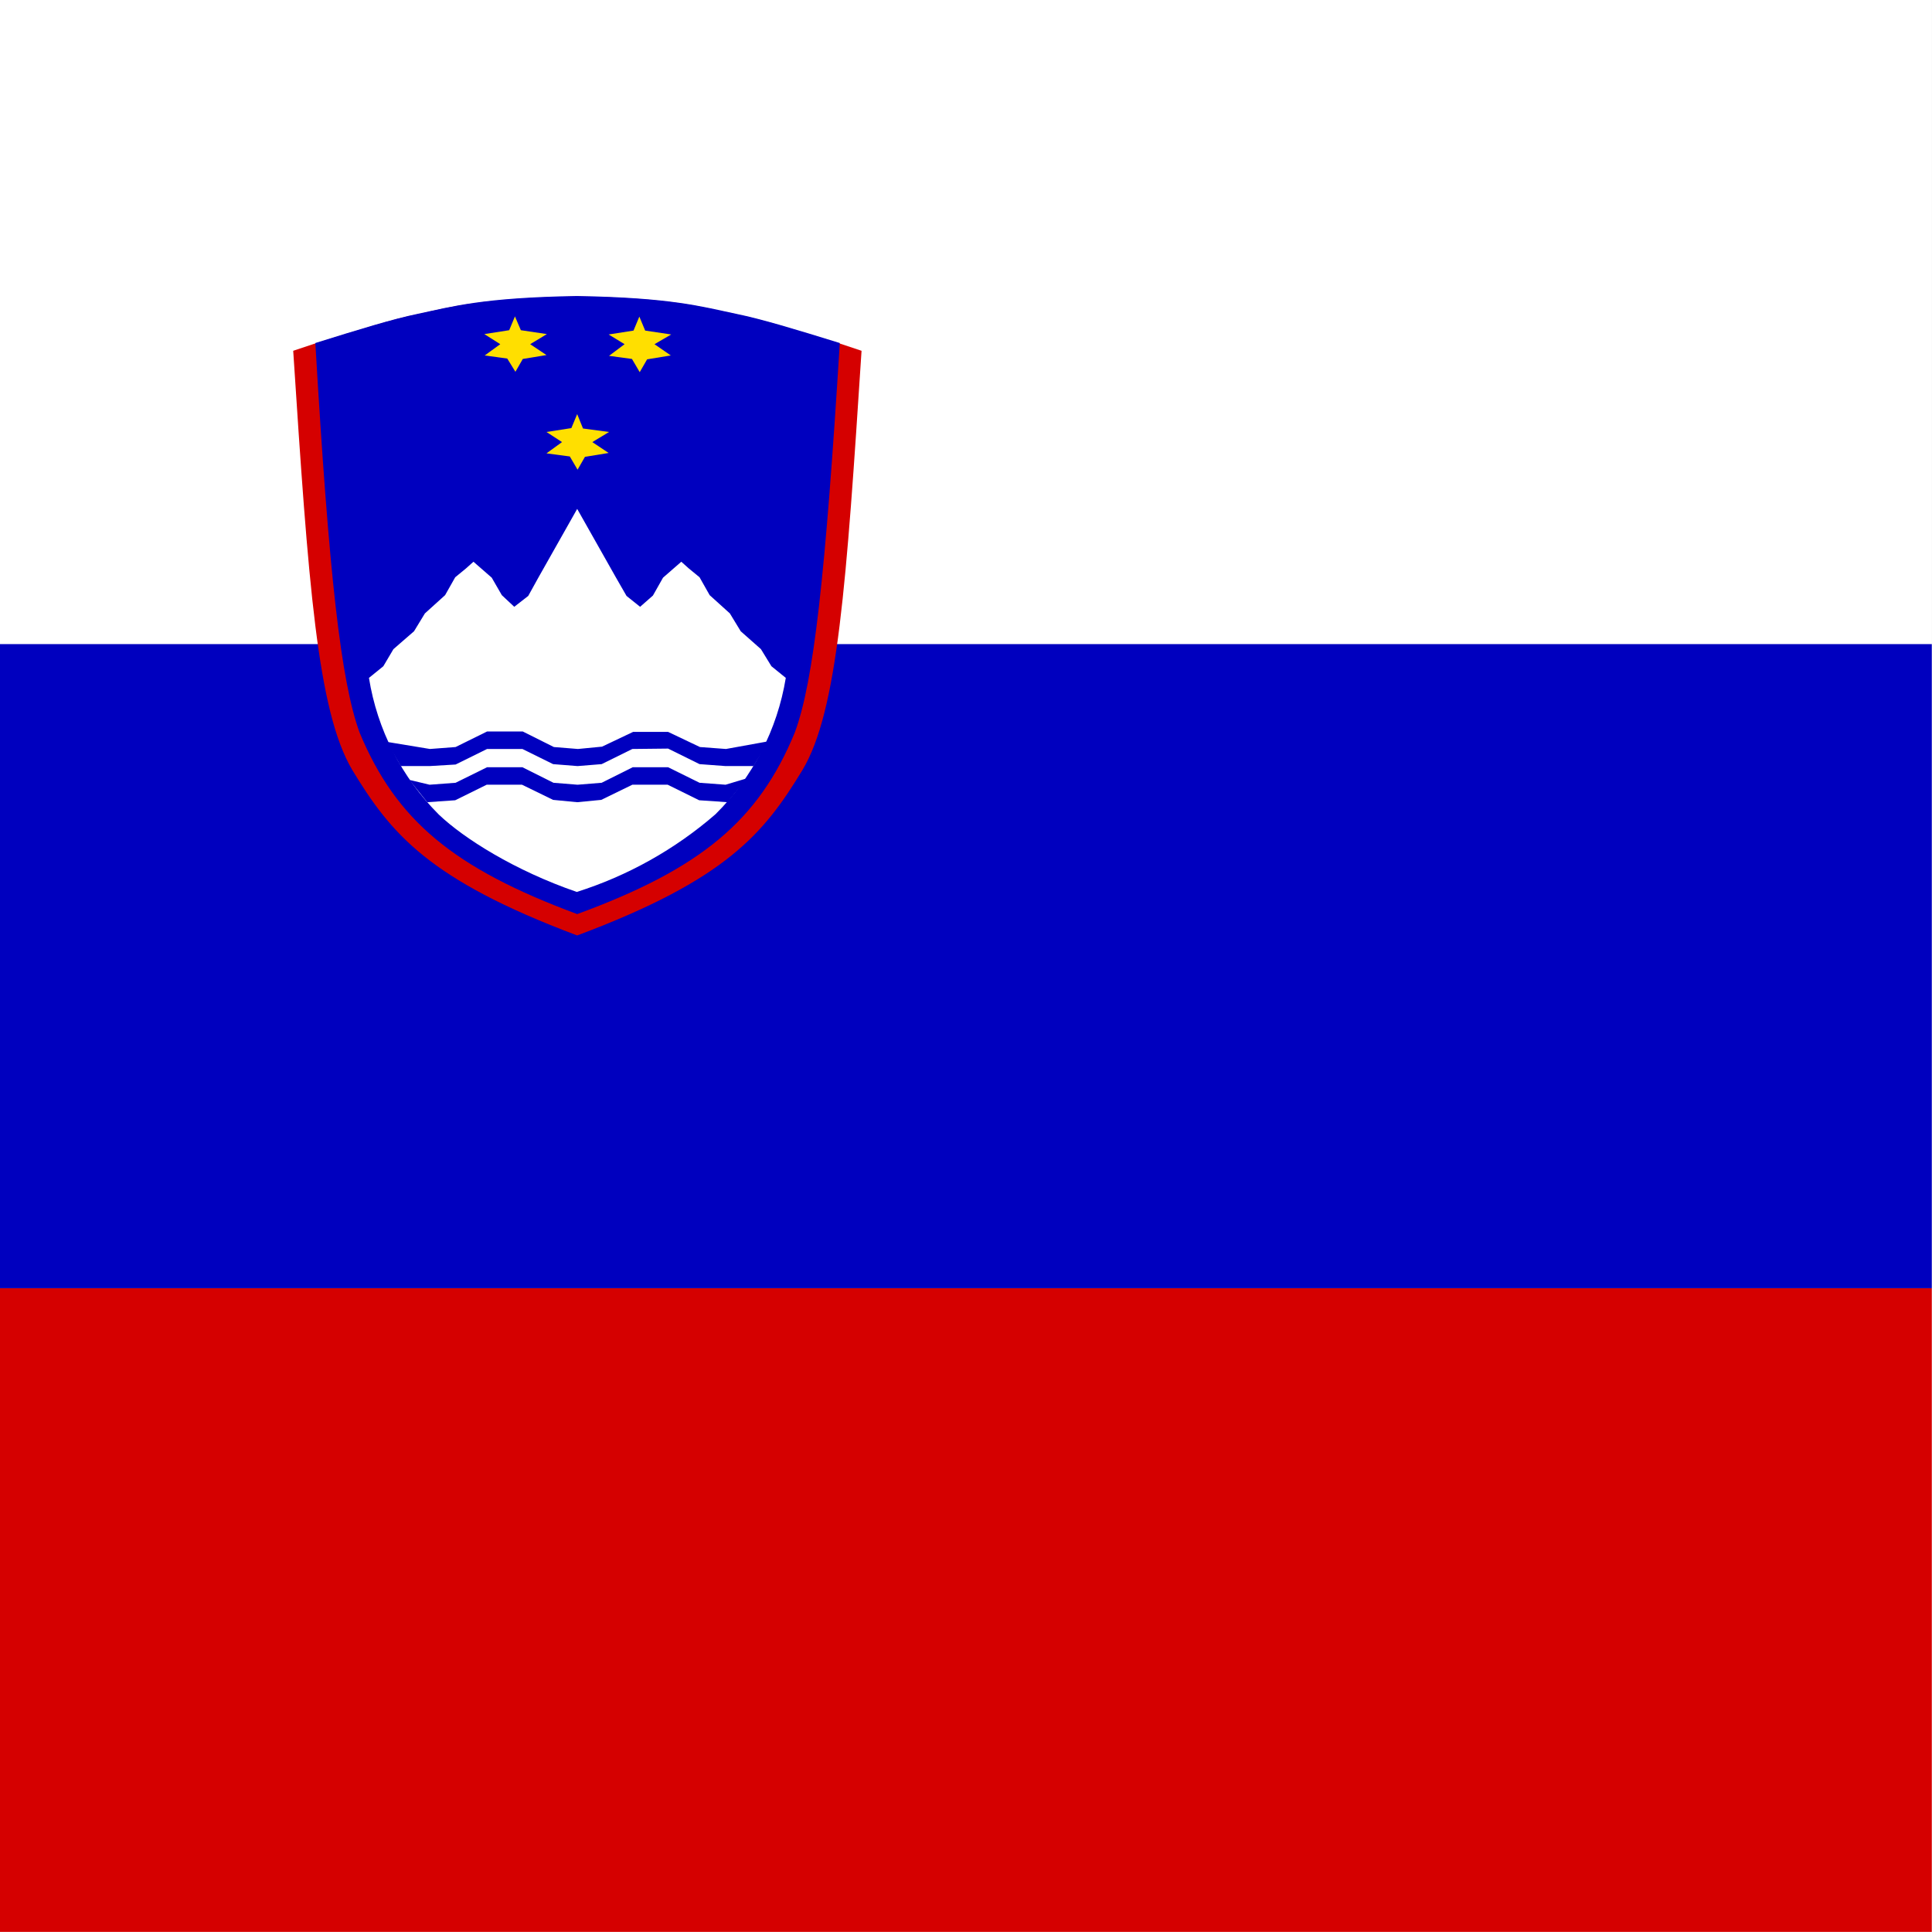
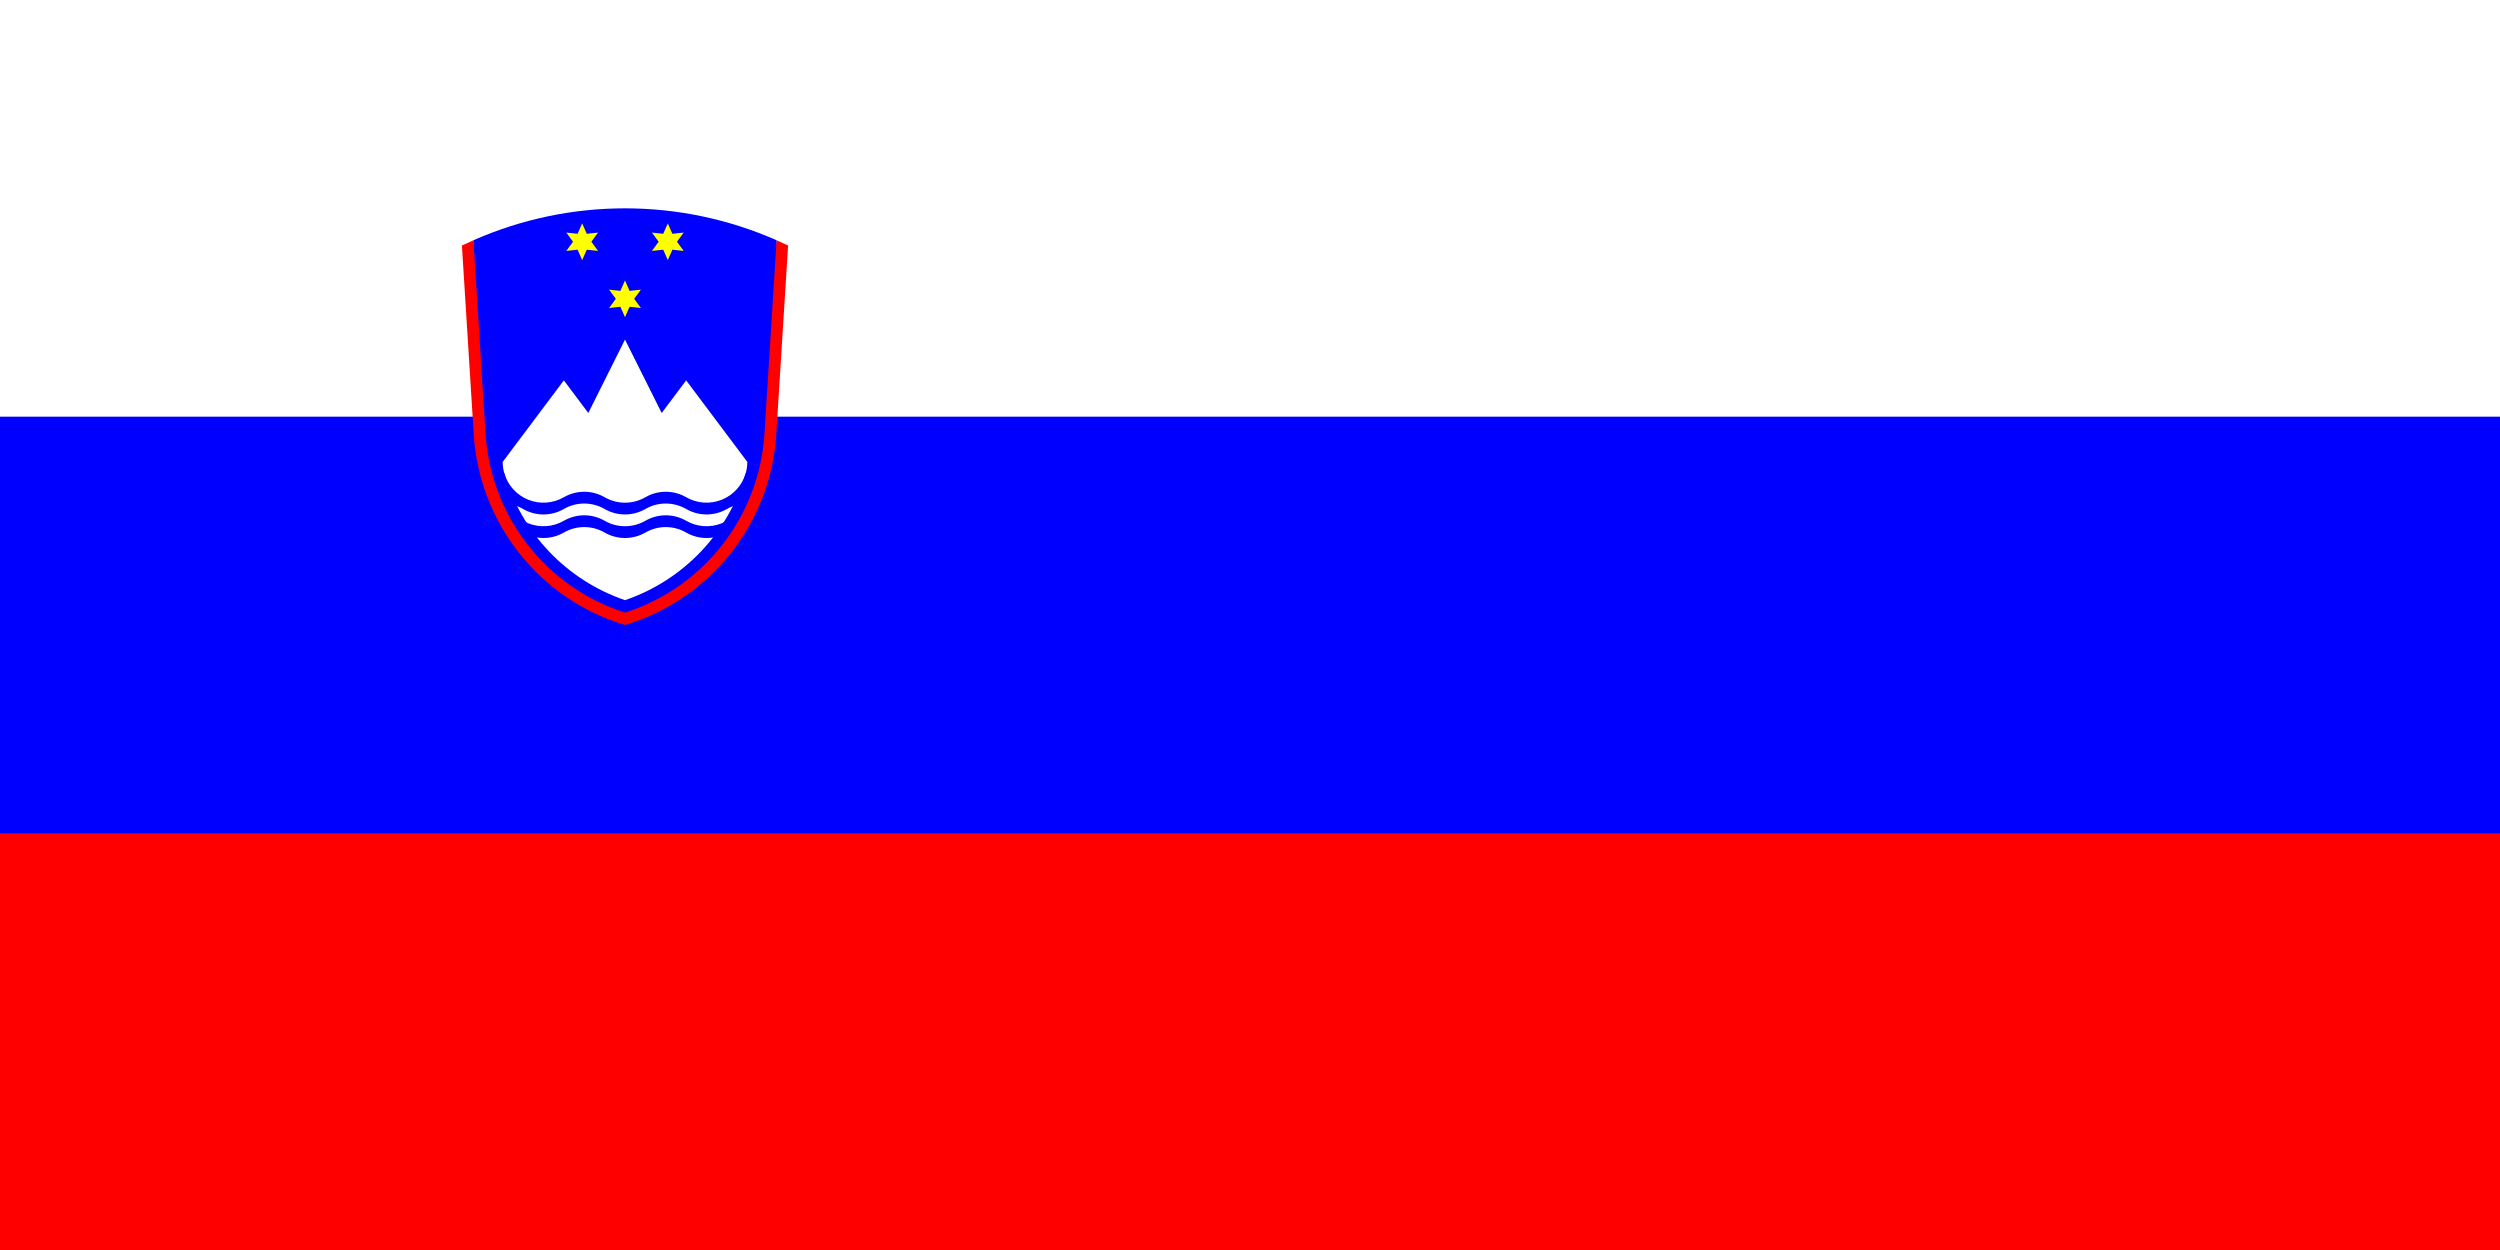
- <svg xmlns="http://www.w3.org/2000/svg" viewBox="0 0 512 512">
-   <defs>
-     <clipPath id="si-a">
-       <path fill-opacity=".7" d="M60.2 0h497.3v497.3H60.2z" />
-     </clipPath>
-   </defs>
-   <g fill-rule="evenodd" stroke-width="1pt" clip-path="url(#si-a)" transform="translate(-62)scale(1.0295)">
-     <path fill="#fff" d="M0 0h994.7v497.3H0z" />
-     <path fill="#d50000" d="M0 331.6h994.7v165.7H0z" />
-     <path fill="#0000bf" d="M0 165.8h994.7v165.8H0z" />
-     <path fill="#d50000" d="M282 90.3c-3.9 59.9-6.1 92.7-15.2 107.9-9.9 16.3-19.5 28.2-58 42.6-38.4-14.4-48-26.3-57.9-42.6-9-15.2-11.3-48-15.2-107.9l5.7-1.9c11.4-3.5 20-6.3 26.3-7.5 9-2 16.7-4.1 41-4.6 24.3.4 32 2.7 41 4.6 6.4 1.3 15.3 4 26.6 7.5z" />
-     <path fill="#0000bf" d="M276.4 88.3c-3.7 59.8-6.7 87.2-11.6 100.3-9.3 22.6-24.1 35-56 46.7-31.8-11.8-46.6-24.1-56-46.7-4.8-13.1-7.9-40.4-11.4-100.3 11.2-3.5 20-6.2 26.3-7.5 9-1.9 16.7-4.2 41-4.6 24.3.4 32.1 2.7 41.1 4.6 6.4 1.3 15.3 4 26.6 7.5" />
-     <path fill="#ffdf00" d="m208.8 106.6 1.5 3.7 6.7.9-4.3 2.6 4.2 2.8-6.1 1-1.9 3.3-2-3.4-6-.8 4-2.9-4-2.6 6.4-1z" />
-     <path fill="#fff" d="m262.5 174.5-3.7-3-2.7-4.4-5.2-4.6-2.8-4.6-5.2-4.7-2.6-4.6-2.8-2.3-1.9-1.7-4.7 4.1-2.6 4.6-3.3 2.9-3.5-2.8-2.7-4.7-10-17.7-10 17.7-2.6 4.7-3.6 2.8-3.2-3-2.6-4.5-4.7-4.1-1.9 1.7-2.8 2.3-2.6 4.6-5.2 4.7-2.8 4.6-5.3 4.6-2.6 4.4-3.7 3a64 64 0 0 0 18 35.2c6.4 6.1 19.5 14.4 35.5 19.9a101 101 0 0 0 35.7-20 64 64 0 0 0 18.1-35.1" />
-     <path fill="#ffdf00" d="m224.8 81.5 1.5 3.6 6.7 1-4.3 2.5 4.2 2.9-6.1 1-1.9 3.3-2-3.4-5.9-.8 4-3-4.1-2.5 6.4-1zm-32 0 1.5 3.5 6.7 1-4.3 2.6 4.2 2.8-6.1 1-1.9 3.3-2.1-3.4-5.8-.8 4-2.9-4.1-2.6 6.4-1 1.5-3.6z" />
-     <path fill="#0000bf" d="M254.2 197.2H247l-6.7-.5-8.1-4-9.2.1-7.9 3.9-6.2.5-6.3-.5-7.9-3.9h-9.1l-8.1 4-6.7.4h-7.4l-3.5-6 .1-.2 10.9 1.8 6.6-.5 8.1-4h9.2l8 4 6.2.5 6.2-.6 8-3.8h9l8.2 3.9 6.7.5 10.5-1.9.2.3zm-84 9.3 7.2-.5 8.1-4h9.1l8 3.9 6.2.6 6.2-.6 8-3.9h9.1l8.1 4 7.3.5 4.7-5.8-.2-.2-5 1.5-6.7-.5-8.1-4h-9.1l-8 4-6.2.5-6.2-.5-8-4h-9.1l-8.1 4-6.7.5-5-1.2v.2z" />
+ <svg xmlns="http://www.w3.org/2000/svg" xmlns:xlink="http://www.w3.org/1999/xlink" width="1200" height="600" viewBox="0 0 240 120" fill="#00f">
+   <path d="M0 0h240v120H0Z" fill="red" />
+   <path d="M0 0h240v80H0Z" />
+   <path d="M0 0h240v40H0Z" fill="#fff" />
+   <g transform="matrix(.3914069 0 0 .3914069 60 60)">
+     <path d="M-37.175-94.368a92.195 92.195 0 0 1 74.351 0Q43-12 0-1q-43-11-37.175-93.368Z" />
+     <path id="a" d="m0-84.5 1.125 2.551L3.897-82.25 2.25-80l1.647 2.25L1.125-78.051 0-75.5l-1.125-2.551-2.772.301L-2.25-80l-1.647-2.25 2.772.301" fill="#ff0" />
+     <use xlink:href="#a" x="-10.5" y="-14" />
+     <use xlink:href="#a" x="10.5" y="-14" />
+     <path d="m0-70 9 18 6-8 15 20a10 10 0 0 1-.385 2.747A46.401 46.401 0 0 1 0-6.091a46.401 46.401 0 0 1-29.615-31.162A10 10 0 0 1-30-40l15-20 6 8z" fill="#fff" />
+     <path id="b" d="M-29.615-37.253A10 10 0 0 0-15-31.34a10 10 0 0 1 10 0 10 10 0 0 0 10 0 10 10 0 0 1 10 0 10 10 0 0 0 14.615-5.913L30-37.113v7.321a10 10 0 0 0-5 1.34 10 10 0 0 1-10 0 10 10 0 0 0-10 0 10 10 0 0 1-10 0 10 10 0 0 0-10 0 10 10 0 0 1-10 0 10 10 0 0 0-5-1.34v-7.321" />
+     <use xlink:href="#b" y="5.774" />
+     <path d="M-40-93.066a92.195 92.195 0 0 1 2.825-1.302l2.971 47.449A49.301 49.301 0 0 0 0-3.036a49.301 49.301 0 0 0 34.205-43.883l2.971-47.449A92.195 92.195 0 0 1 40-93.066L37.1-46.738A52.202 52.202 0 0 1 0 0a52.202 52.202 0 0 1-37.1-46.738Z" fill="red" />
  </g>
</svg>
